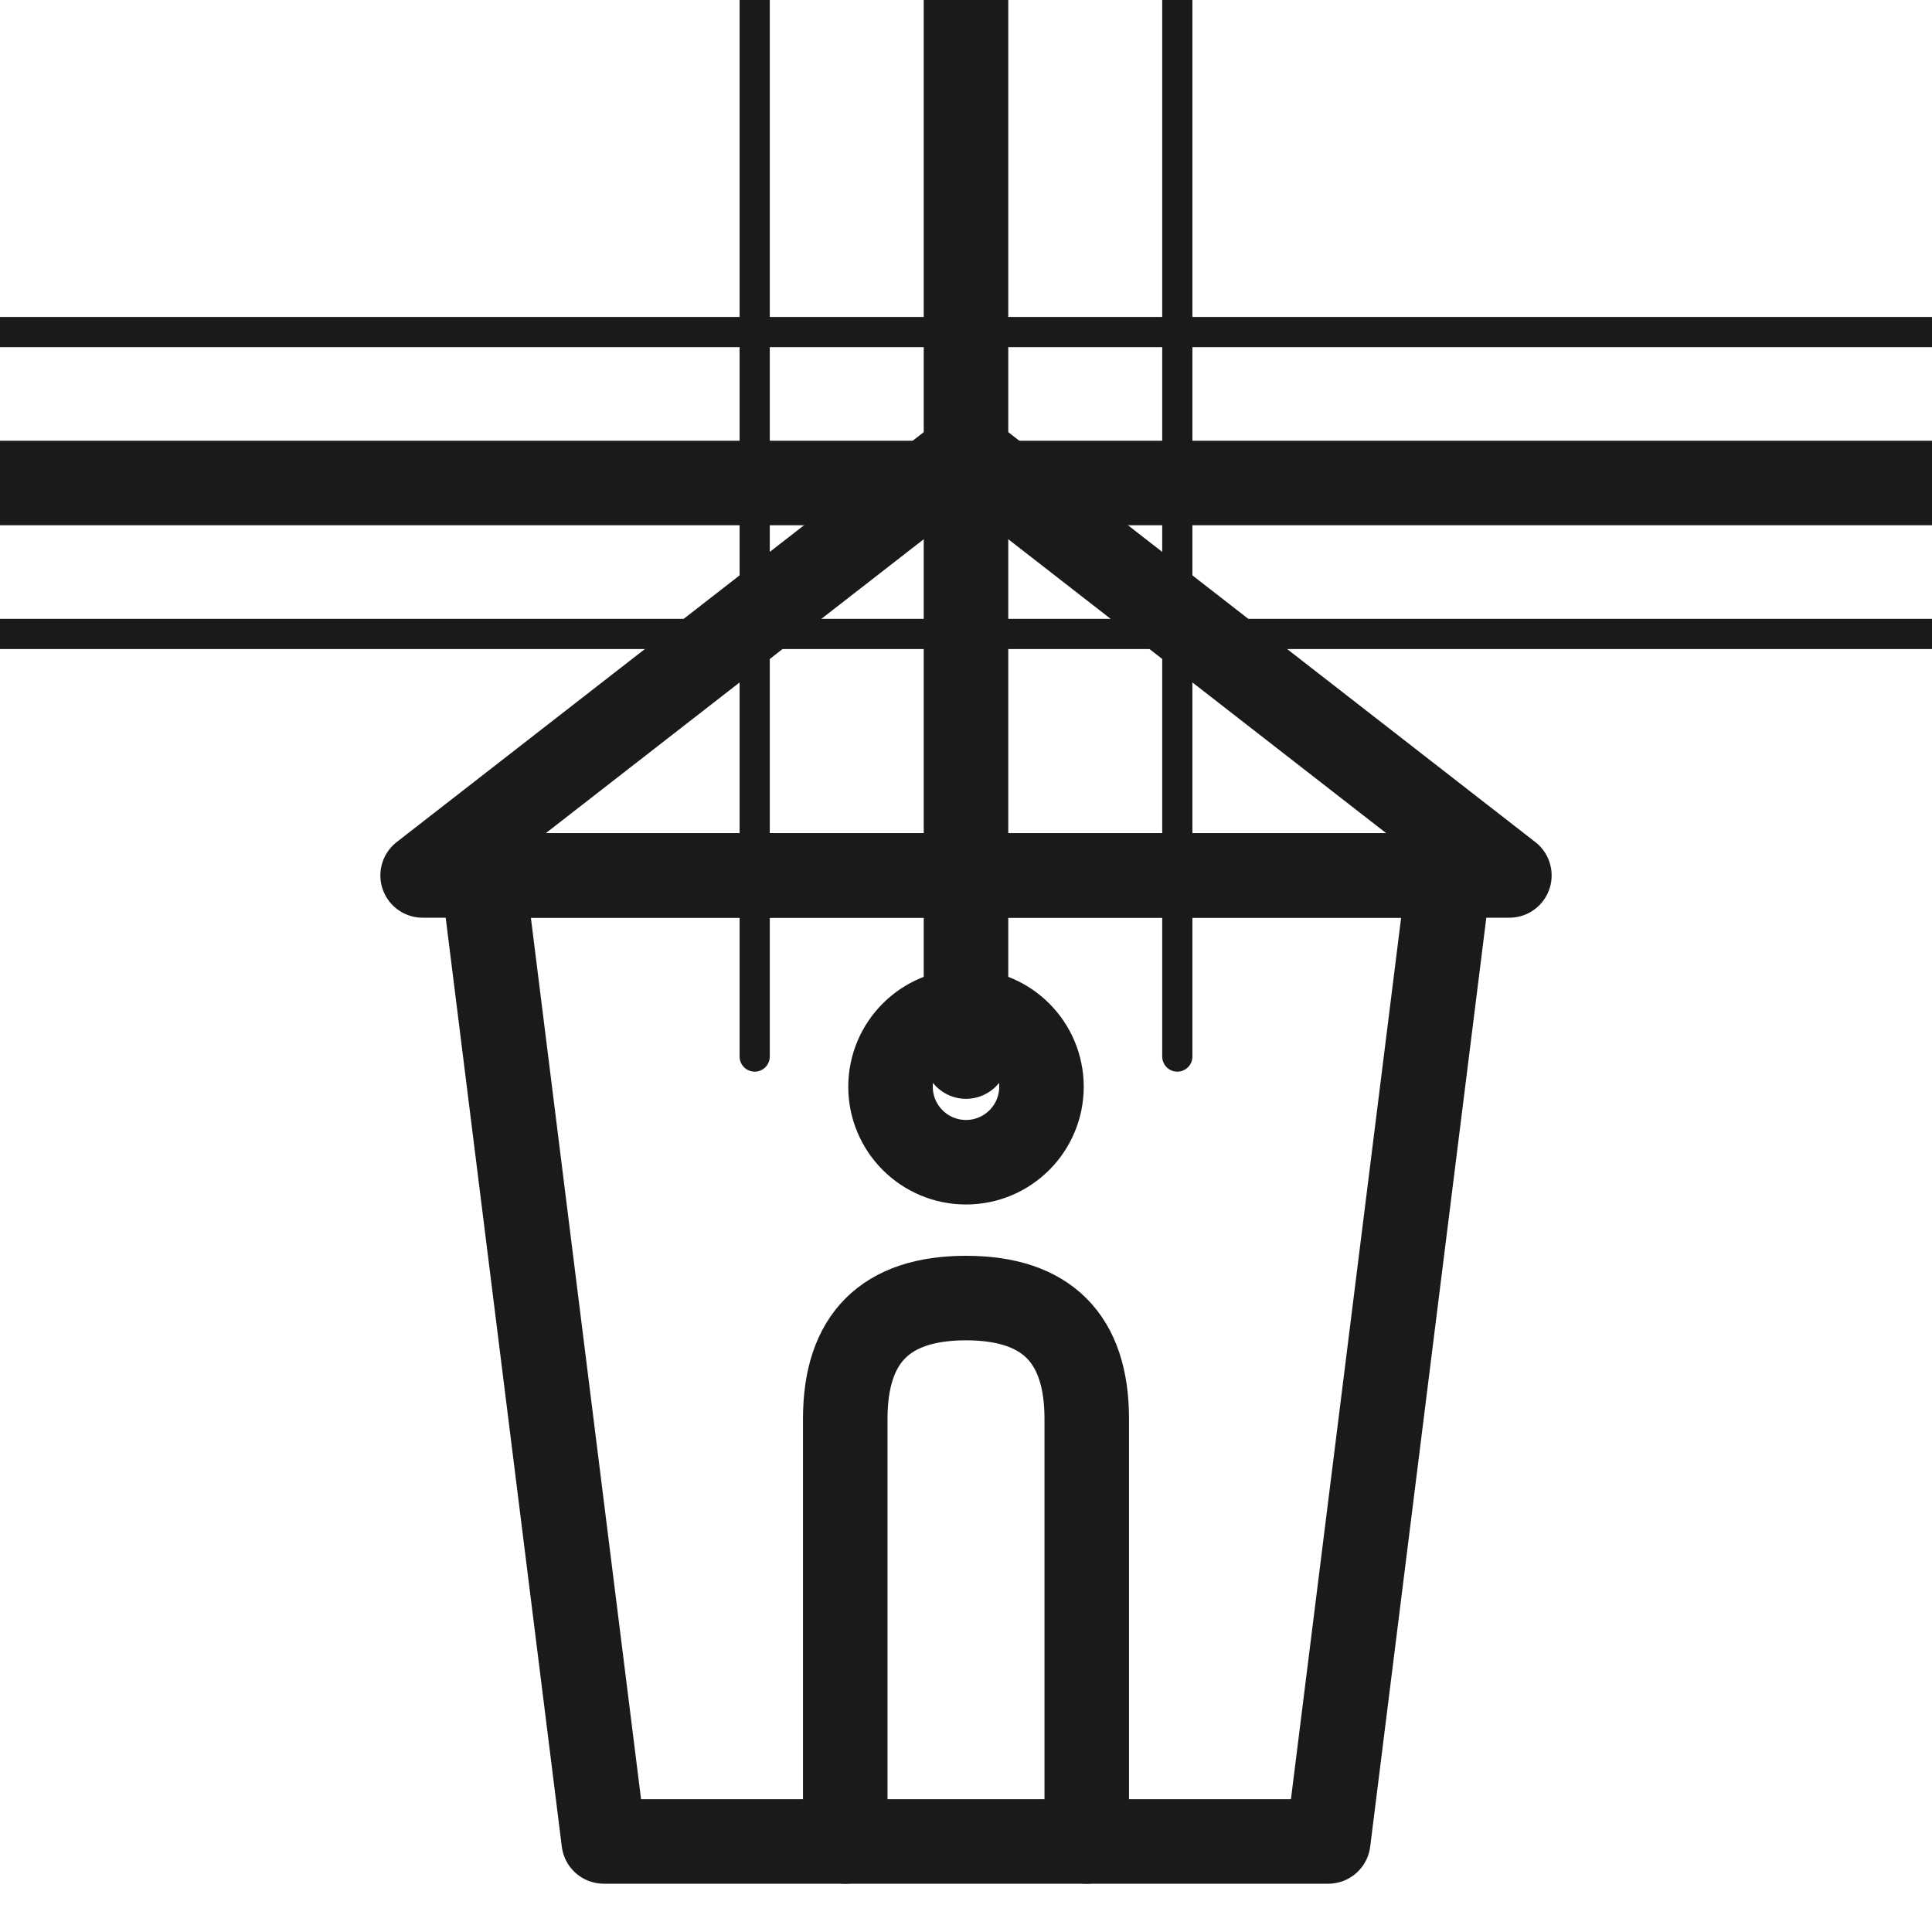
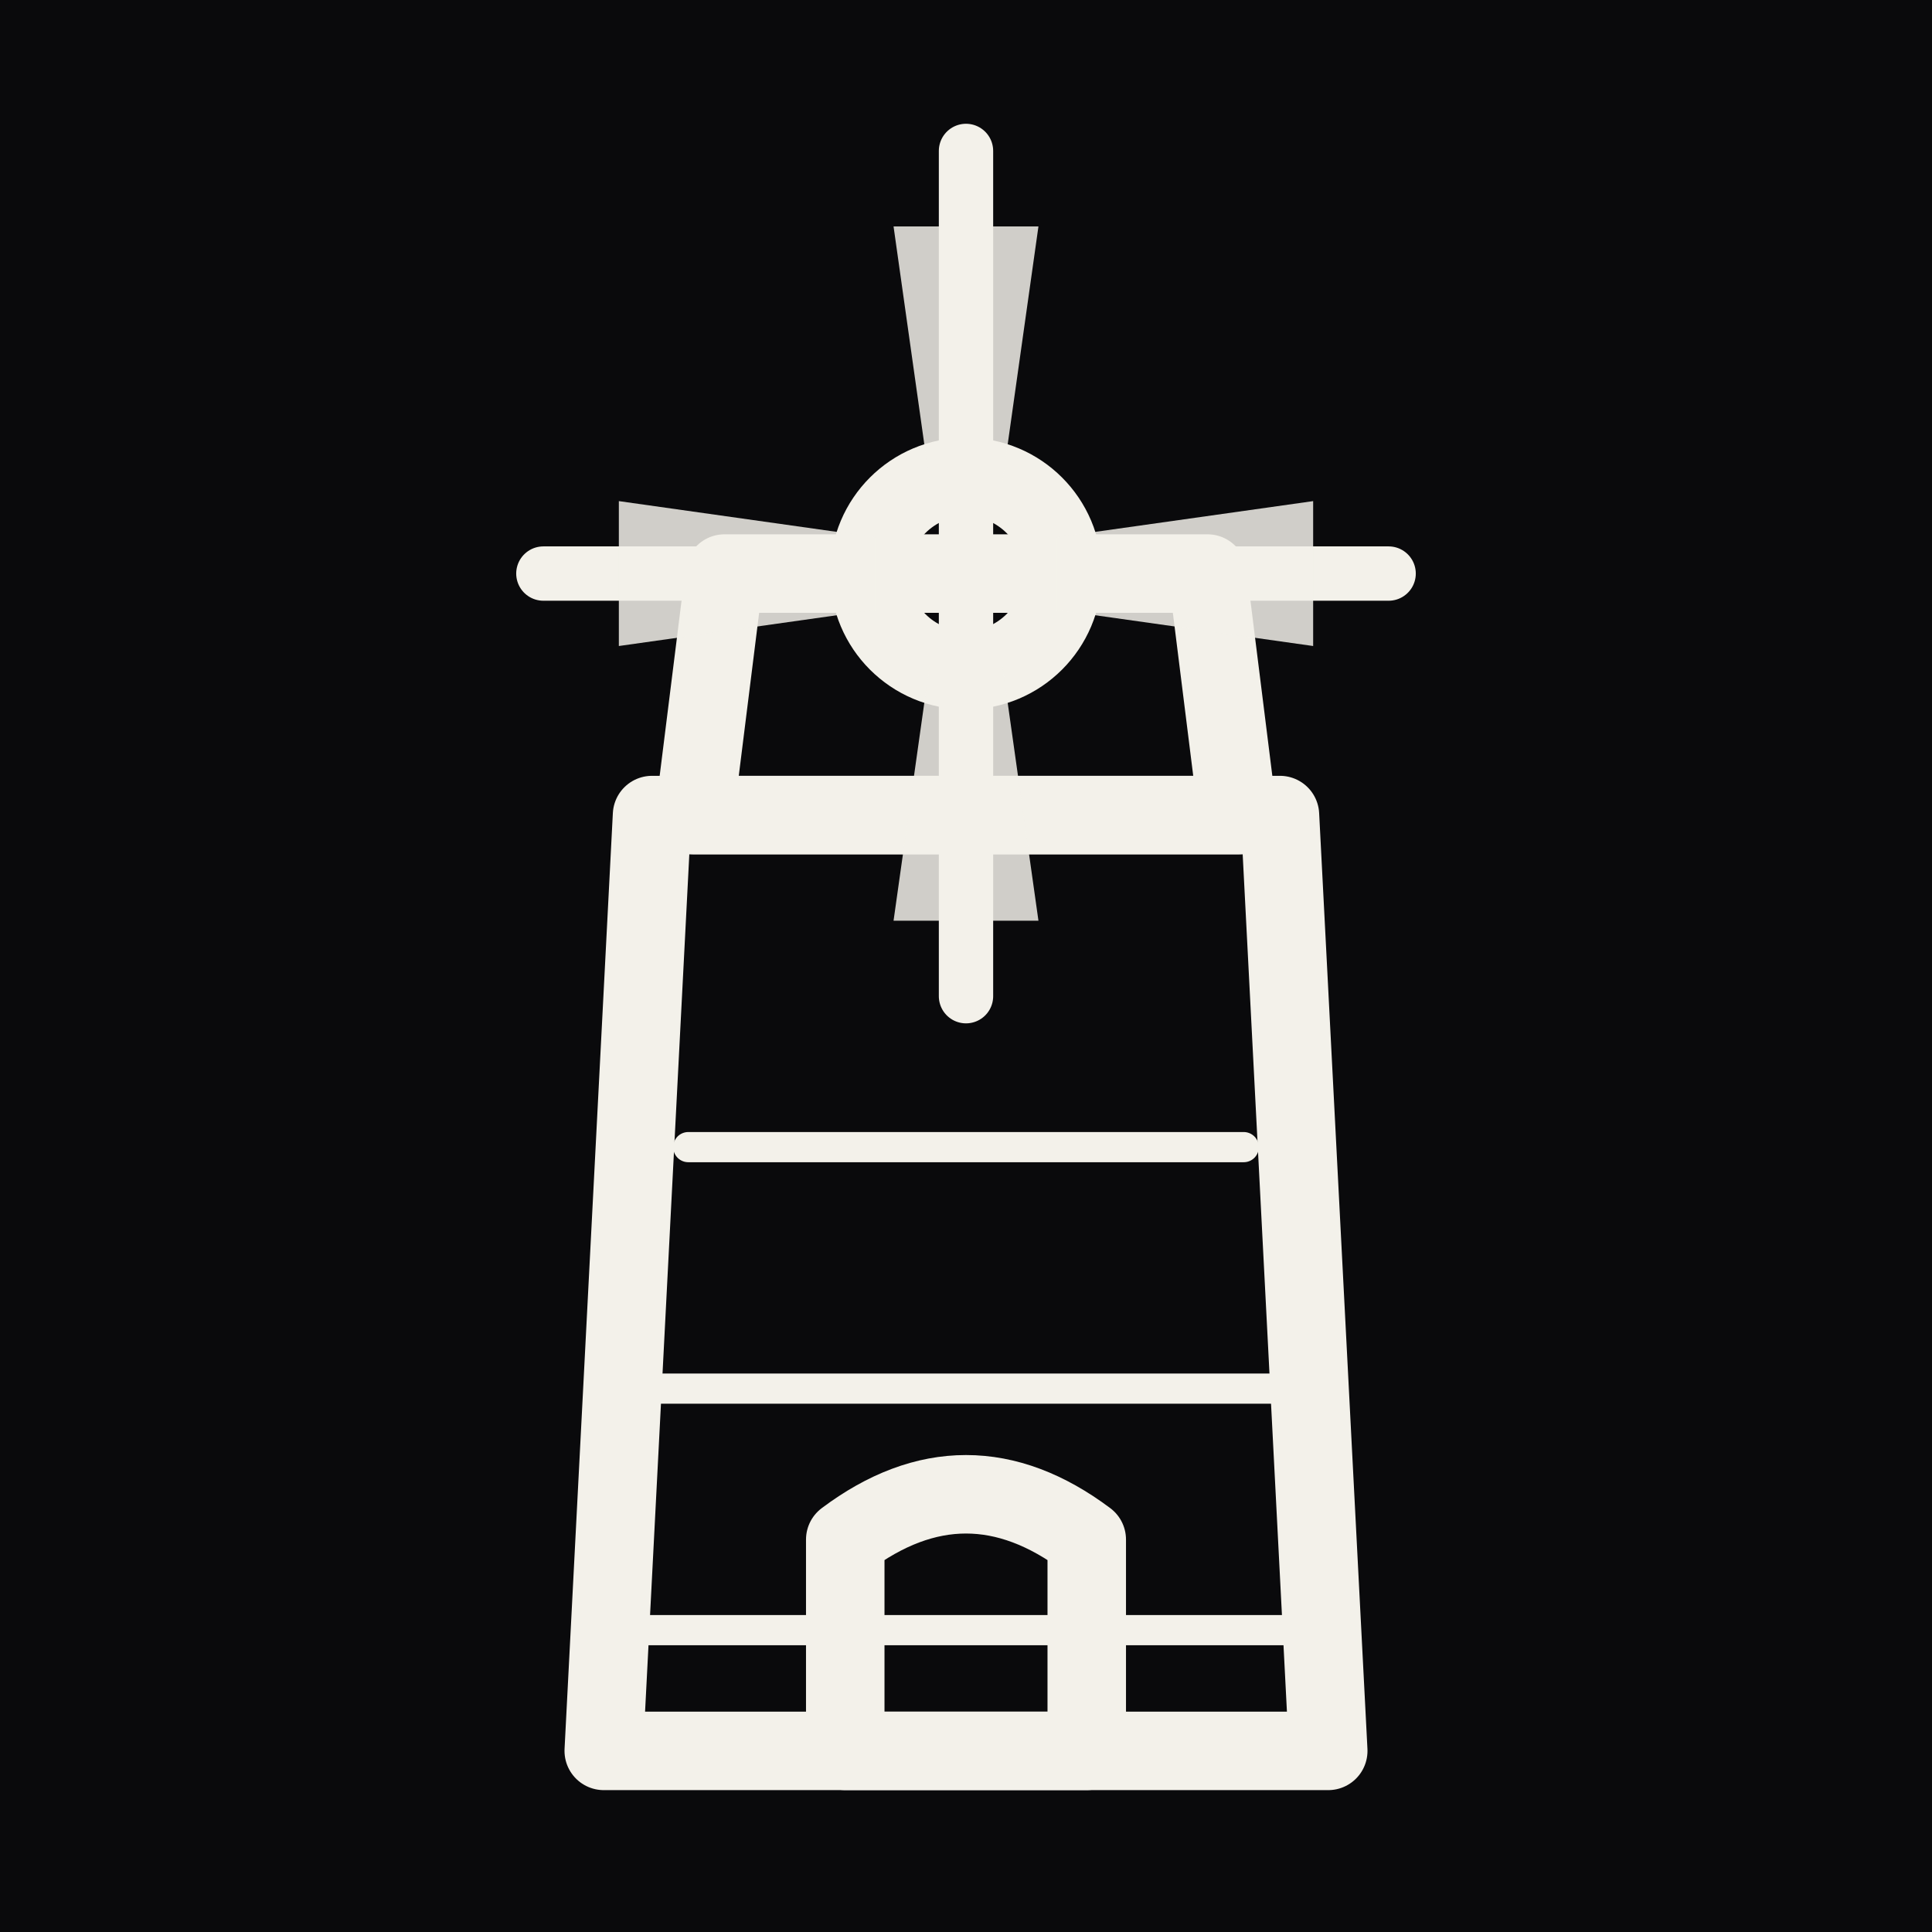
<svg xmlns="http://www.w3.org/2000/svg" viewBox="0 0 64 64">
-   <rect width="64" height="64" fill="#FFFFFF" />
-   <g stroke="#1A1A1A" stroke-width="2.8" stroke-linecap="round" stroke-linejoin="round" fill="none" transform="translate(0,3)">
-     <path d="M20 58 L16 26 L48 26 L44 58 Z" />
-     <path d="M14 26 L32 12 L50 26 Z" />
-     <path d="M28 58 L28 44 Q28 40 32 40 Q36 40 36 44 L36 58" />
-     <circle cx="32" cy="33" r="2.5" />
-     <line x1="0" y1="13" x2="64" y2="13" />
-     <line x1="32" y1="-8" x2="32" y2="32" />
-     <line x1="0" y1="8" x2="64" y2="8" stroke-width="1" />
-     <line x1="0" y1="18" x2="64" y2="18" stroke-width="1" />
-     <line x1="25" y1="-8" x2="25" y2="32" stroke-width="1" />
-     <line x1="39" y1="-8" x2="39" y2="32" stroke-width="1" />
+   <rect width="64" height="64" fill="#0A0A0C" />
+   <g stroke="#F3F1EA" stroke-width="2.6" stroke-linecap="round" stroke-linejoin="round" fill="none">
+     <path d="M20 58 L21.6 27 L42.4 27 L44 58 Z" />
+     <path d="M28 58 L28 51 Q32 48 36 51 L36 58 Z" />
+     <line x1="22.8" y1="38" x2="41.2" y2="38" stroke-width="1" />
+     <line x1="21.8" y1="46" x2="42.2" y2="46" stroke-width="1" />
+     <line x1="21.2" y1="54" x2="42.8" y2="54" stroke-width="1" />
+     <path d="M23 27 L24 19 L40 19 L41 27 Z" />
+     <circle cx="32" cy="19" r="3.2" />
+     <g transform="rotate(0 32 19)">
+       <line x1="32" y1="19" x2="32" y2="5" stroke-width="1.8" />
+       <path d="M29.6 7.5 L34.4 7.5 L33.2 16 L30.8 16 Z" fill="#F3F1EA" stroke="none" opacity="0.85" />
+     </g>
+     <g transform="rotate(90 32 19)">
+       <line x1="32" y1="19" x2="32" y2="5" stroke-width="1.8" />
+       <path d="M29.6 7.5 L34.4 7.5 L33.2 16 L30.8 16 Z" fill="#F3F1EA" stroke="none" opacity="0.85" />
+     </g>
+     <g transform="rotate(180 32 19)">
+       <line x1="32" y1="19" x2="32" y2="5" stroke-width="1.8" />
+       <path d="M29.6 7.5 L34.4 7.5 L33.2 16 L30.8 16 Z" fill="#F3F1EA" stroke="none" opacity="0.85" />
+     </g>
+     <g transform="rotate(270 32 19)">
+       <line x1="32" y1="19" x2="32" y2="5" stroke-width="1.8" />
+       <path d="M29.6 7.5 L34.4 7.5 L33.2 16 L30.8 16 Z" fill="#F3F1EA" stroke="none" opacity="0.85" />
+     </g>
  </g>
</svg>
